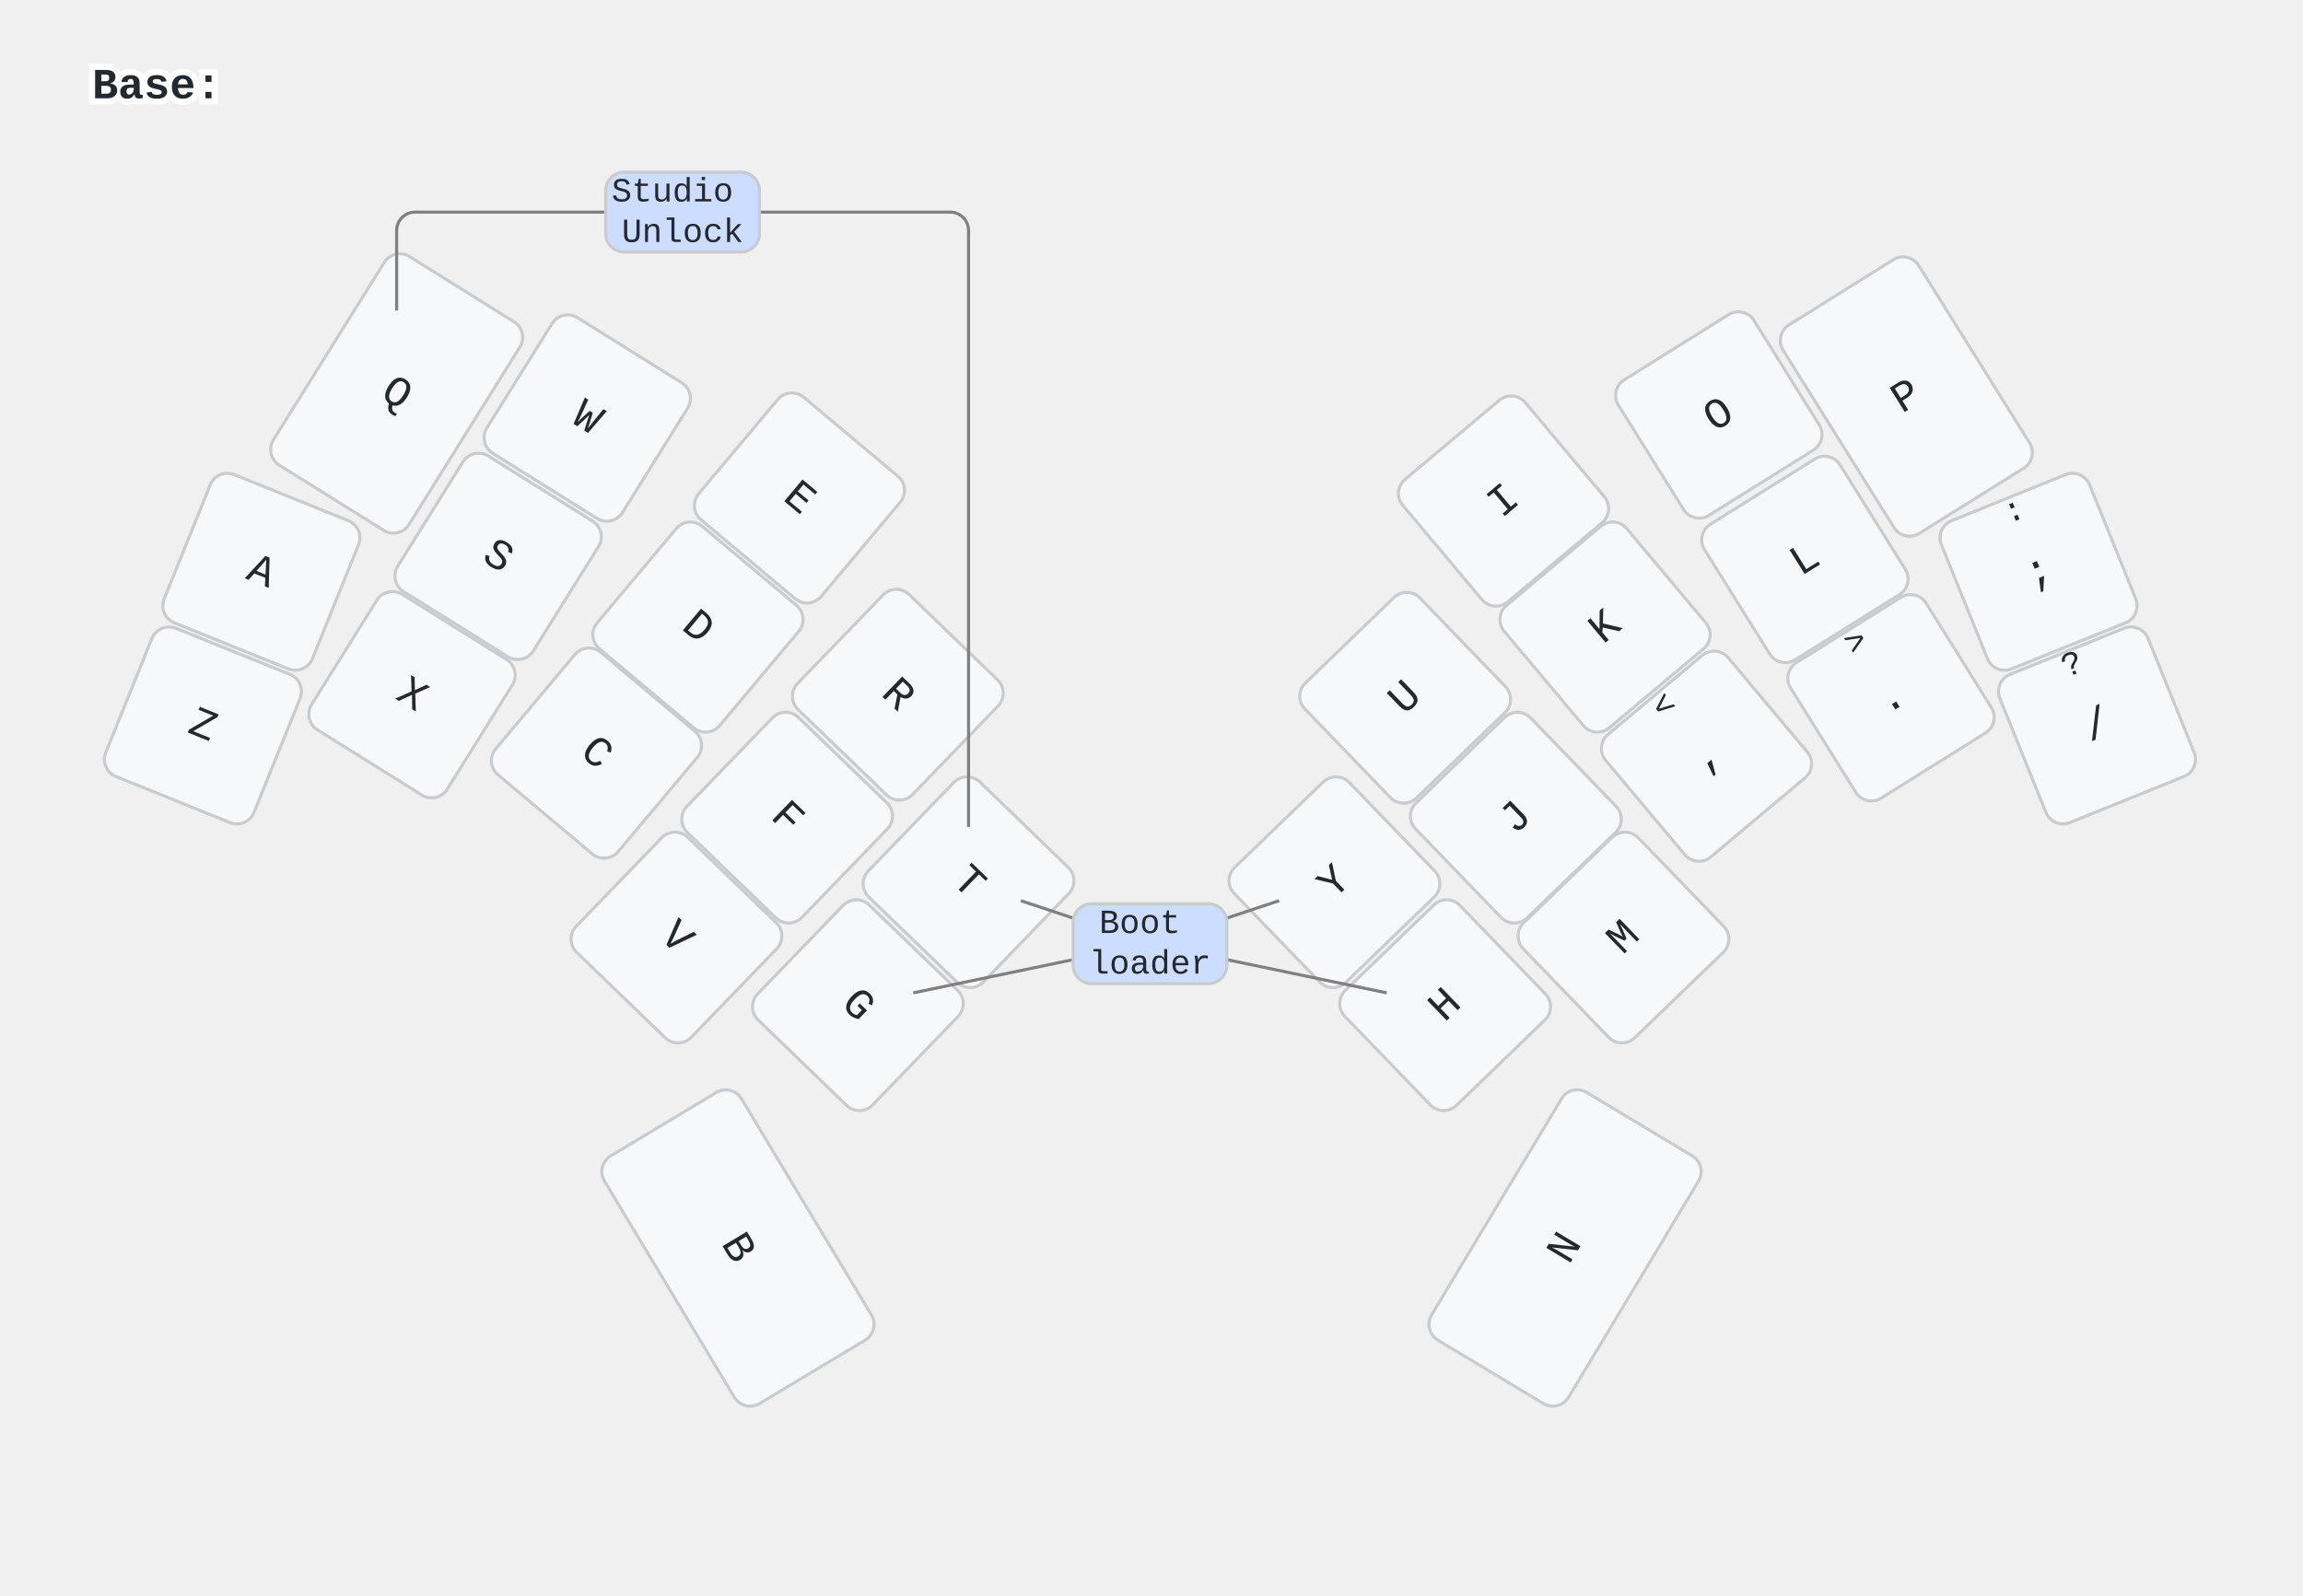
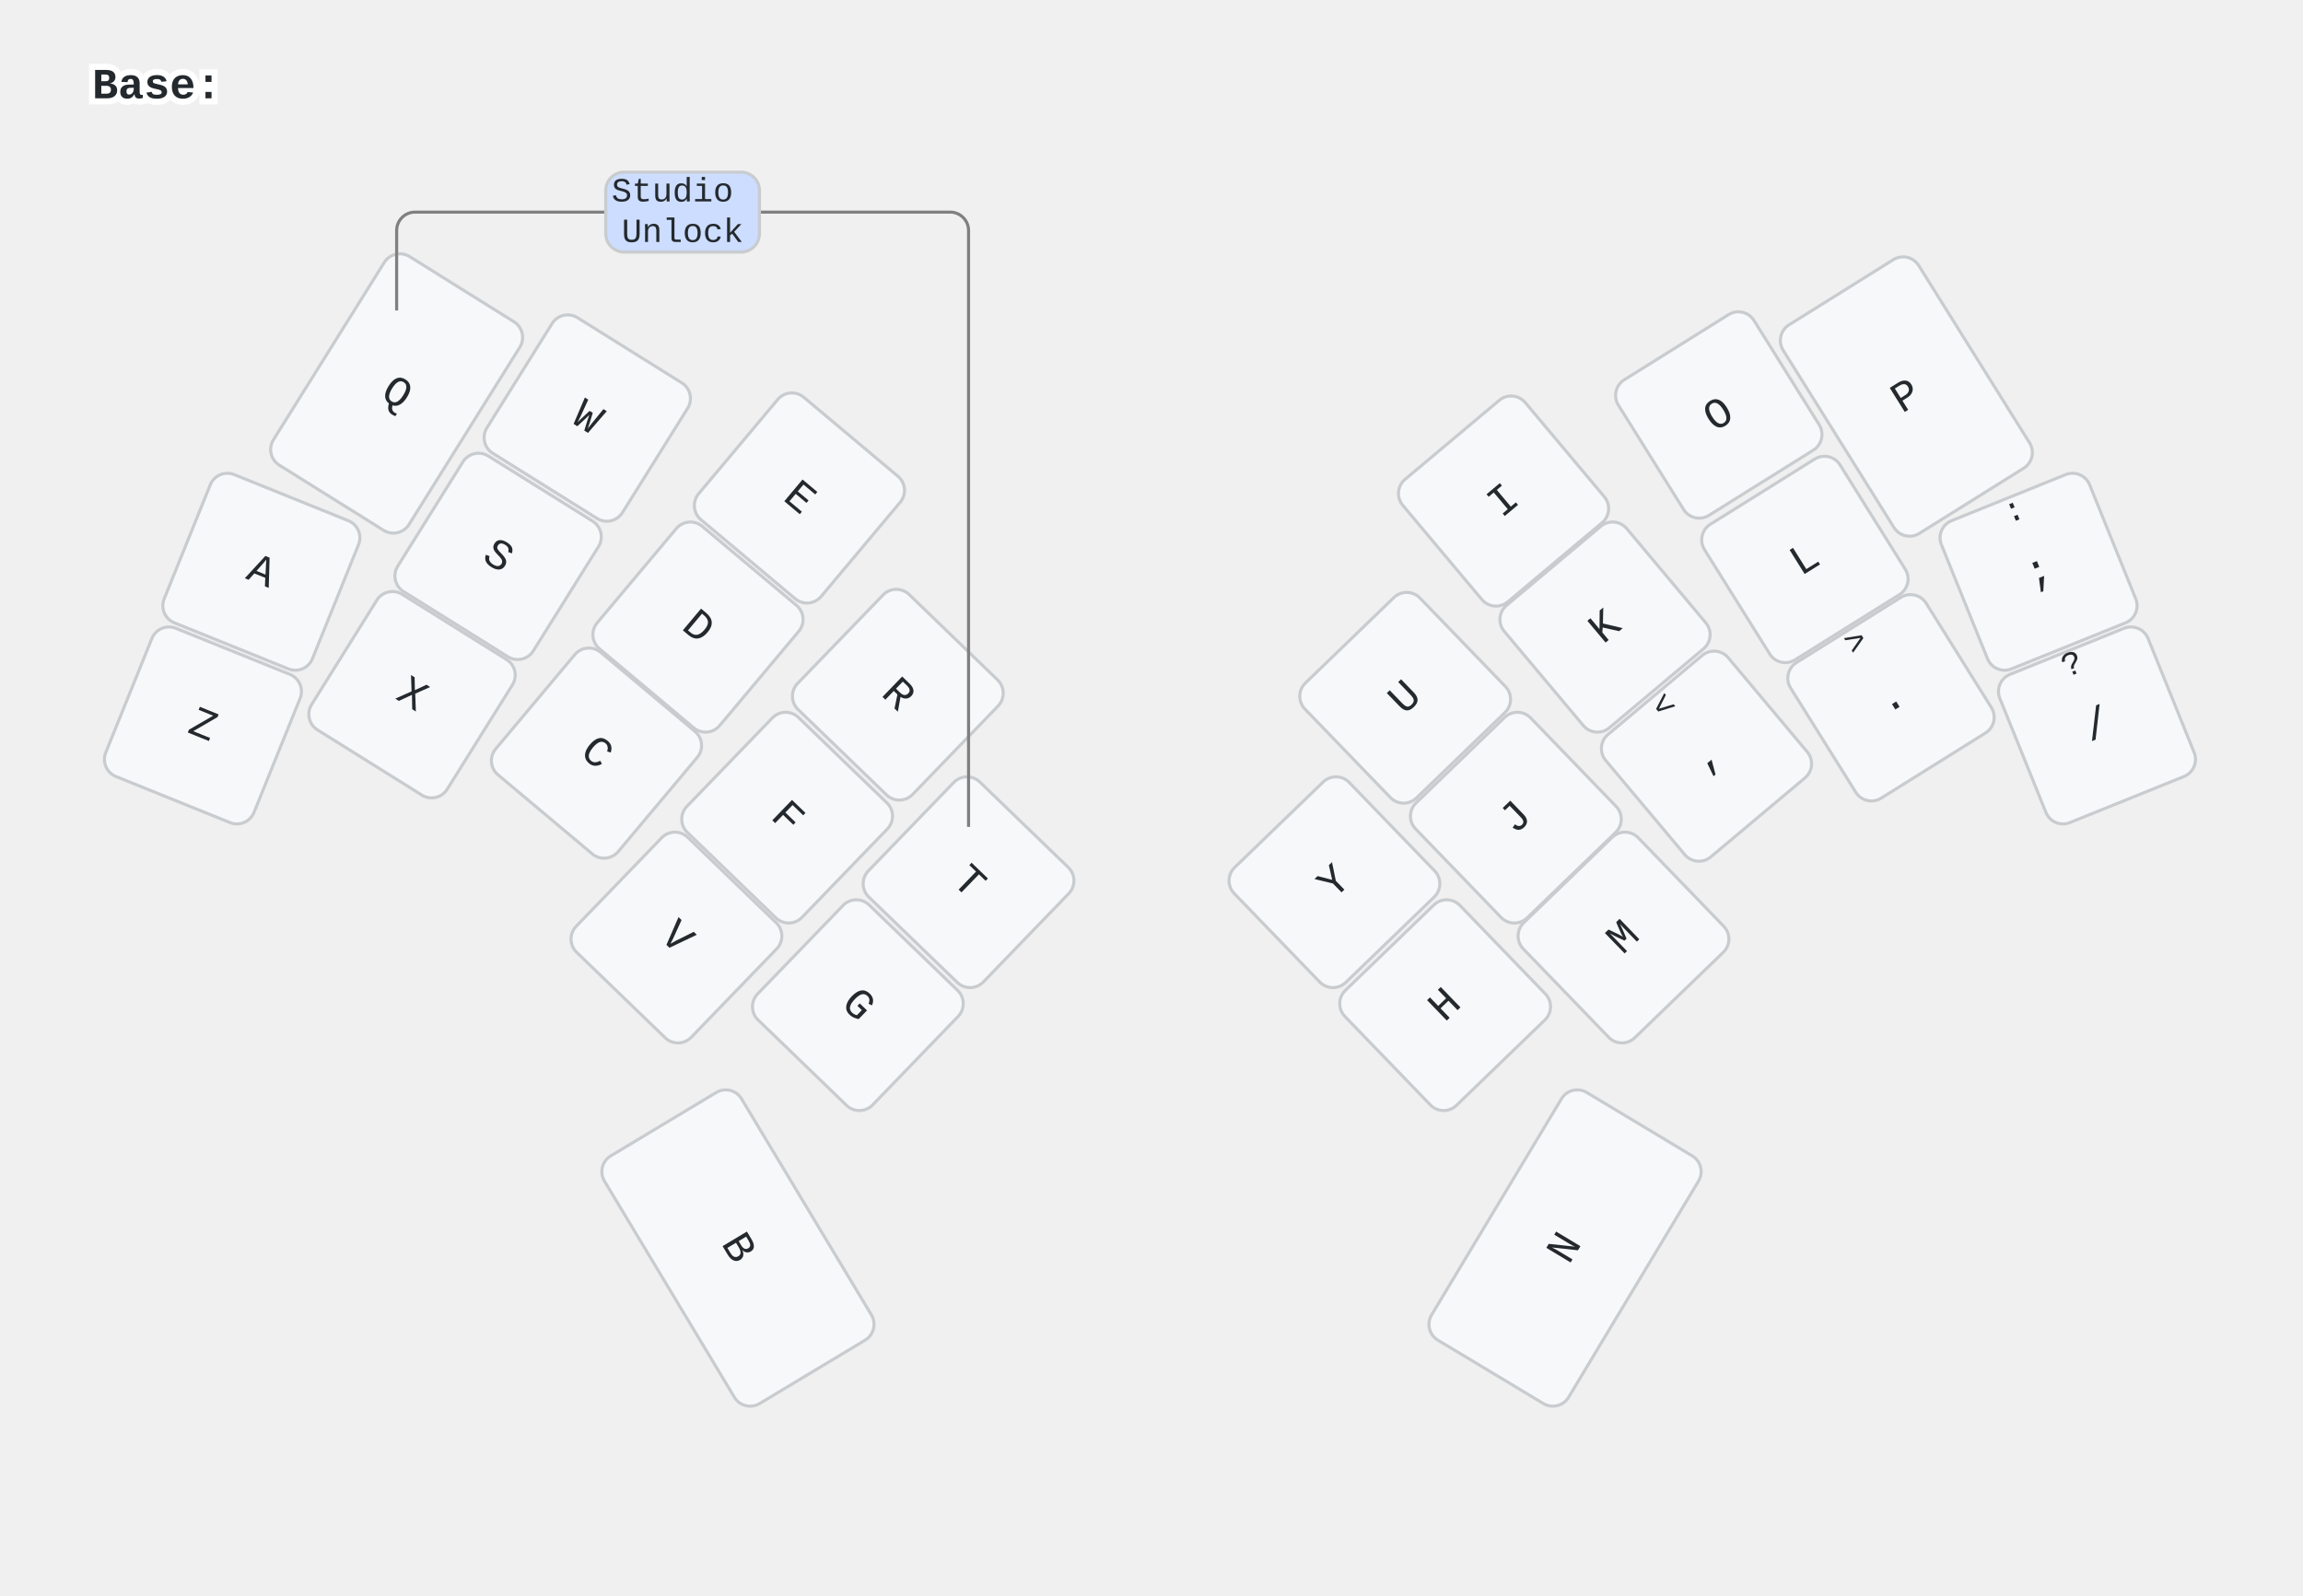
<svg xmlns="http://www.w3.org/2000/svg" width="749" height="519" viewBox="0 0 749 519" class="keymap">
  <style>/* inherit to force styles through use tags */
svg path {
    fill: inherit;
}

/* font and background color specifications */
svg.keymap {
    font-family: SFMono-Regular,Consolas,Liberation Mono,Menlo,monospace;
    font-size: 14px;
    font-kerning: normal;
    text-rendering: optimizeLegibility;
    fill: #24292e;
}

/* default key styling */
rect.key {
    fill: #f6f8fa;
}

rect.key, rect.combo {
    stroke: #c9cccf;
    stroke-width: 1;
}

/* default key side styling, only used is draw_key_sides is set */
rect.side {
    filter: brightness(90%);
}

/* color accent for combo boxes */
rect.combo, rect.combo-separate {
    fill: #cdf;
}

/* color accent for held keys */
rect.held, rect.combo.held {
    fill: #fdd;
}

/* color accent for ghost (optional) keys */
rect.ghost, rect.combo.ghost {
    stroke-dasharray: 4, 4;
    stroke-width: 2;
}

text {
    text-anchor: middle;
    dominant-baseline: middle;
}

/* styling for layer labels */
text.label {
    font-weight: bold;
    text-anchor: start;
    stroke: white;
    stroke-width: 4;
    paint-order: stroke;
}

/* styling for optional footer */
text.footer {
    text-anchor: end;
    dominant-baseline: auto;
    stroke: white;
    stroke-width: 4;
    paint-order: stroke;
}

/* styling for combo tap, and key non-tap label text */
text.combo, text.hold, text.shifted, text.left, text.right, text.tl, text.tr, text.bl, text.br {
    font-size: 11px;
}

text.hold, text.bl, text.br {
    text-anchor: middle;
    dominant-baseline: auto;
}

text.shifted, text.tl, text.tr {
    text-anchor: middle;
    dominant-baseline: hanging;
}

text.left, text.tl, text.bl {
    text-anchor: start;
}

text.right, text.tr, text.br {
    text-anchor: end;
}

text.layer-activator {
    text-decoration: underline;
}

/* styling for hold/shifted label text in combo box */
text.combo.hold, text.combo.shifted, text.combo.left, text.combo.right {
    font-size: 8px;
}

/* lighter symbol for transparent keys */
text.trans {
    fill: #7b7e81;
}

/* styling for combo dendrons */
path.combo {
    stroke-width: 1;
    stroke: gray;
    fill: none;
}

/* Start Tabler Icons Cleanup */
/* cannot use height/width with glyphs */
.icon-tabler &gt; path {
    fill: inherit;
    stroke: inherit;
    stroke-width: 2;
}
/* hide tabler's default box */
.icon-tabler &gt; path[stroke="none"][fill="none"] {
    visibility: hidden;
}
/* End Tabler Icons Cleanup */
</style>
  <g transform="translate(30, 0)" class="layer-Base">
    <text x="0" y="28" class="label" id="Base">Base:</text>
    <g transform="translate(0, 78)">
      <g transform="translate(99, 50) rotate(32.0)" class="key keypos-0">
        <rect rx="6" ry="6" x="-26" y="-40" width="52" height="80" class="key" />
        <text x="0" y="0" class="key tap">Q</text>
      </g>
      <g transform="translate(161, 58) rotate(32.0)" class="key keypos-1">
        <rect rx="6" ry="6" x="-26" y="-26" width="52" height="52" class="key" />
        <text x="0" y="0" class="key tap">W</text>
      </g>
      <g transform="translate(230, 84) rotate(40.0)" class="key keypos-2">
        <rect rx="6" ry="6" x="-26" y="-26" width="52" height="52" class="key" />
        <text x="0" y="0" class="key tap">E</text>
      </g>
      <g transform="translate(262, 148) rotate(44.0)" class="key keypos-3">
        <rect rx="6" ry="6" x="-26" y="-26" width="52" height="52" class="key" />
        <text x="0" y="0" class="key tap">R</text>
      </g>
      <g transform="translate(285, 209) rotate(44.0)" class="key keypos-4">
        <rect rx="6" ry="6" x="-26" y="-26" width="52" height="52" class="key" />
        <text x="0" y="0" class="key tap">T</text>
      </g>
      <g transform="translate(404, 209) rotate(-44.0)" class="key keypos-5">
        <rect rx="6" ry="6" x="-26" y="-26" width="52" height="52" class="key" />
        <text x="0" y="0" class="key tap">Y</text>
      </g>
      <g transform="translate(427, 149) rotate(-44.0)" class="key keypos-6">
        <rect rx="6" ry="6" x="-26" y="-26" width="52" height="52" class="key" />
        <text x="0" y="0" class="key tap">U</text>
      </g>
      <g transform="translate(459, 85) rotate(-40.0)" class="key keypos-7">
        <rect rx="6" ry="6" x="-26" y="-26" width="52" height="52" class="key" />
        <text x="0" y="0" class="key tap">I</text>
      </g>
      <g transform="translate(529, 57) rotate(-32.0)" class="key keypos-8">
        <rect rx="6" ry="6" x="-26" y="-26" width="52" height="52" class="key" />
        <text x="0" y="0" class="key tap">O</text>
      </g>
      <g transform="translate(590, 51) rotate(-32.0)" class="key keypos-9">
        <rect rx="6" ry="6" x="-26" y="-40" width="52" height="80" class="key" />
        <text x="0" y="0" class="key tap">P</text>
      </g>
      <g transform="translate(55, 108) rotate(22.0)" class="key keypos-10">
        <rect rx="6" ry="6" x="-26" y="-26" width="52" height="52" class="key" />
        <text x="0" y="0" class="key tap">A</text>
      </g>
      <g transform="translate(132, 103) rotate(32.0)" class="key keypos-11">
        <rect rx="6" ry="6" x="-26" y="-26" width="52" height="52" class="key" />
        <text x="0" y="0" class="key tap">S</text>
      </g>
      <g transform="translate(197, 126) rotate(40.0)" class="key keypos-12">
        <rect rx="6" ry="6" x="-26" y="-26" width="52" height="52" class="key" />
        <text x="0" y="0" class="key tap">D</text>
      </g>
      <g transform="translate(226, 188) rotate(44.0)" class="key keypos-13">
        <rect rx="6" ry="6" x="-26" y="-26" width="52" height="52" class="key" />
        <text x="0" y="0" class="key tap">F</text>
      </g>
      <g transform="translate(249, 249) rotate(44.0)" class="key keypos-14">
        <rect rx="6" ry="6" x="-26" y="-26" width="52" height="52" class="key" />
        <text x="0" y="0" class="key tap">G</text>
      </g>
      <g transform="translate(440, 249) rotate(-44.0)" class="key keypos-15">
        <rect rx="6" ry="6" x="-26" y="-26" width="52" height="52" class="key" />
        <text x="0" y="0" class="key tap">H</text>
      </g>
      <g transform="translate(463, 188) rotate(-44.0)" class="key keypos-16">
        <rect rx="6" ry="6" x="-26" y="-26" width="52" height="52" class="key" />
        <text x="0" y="0" class="key tap">J</text>
      </g>
      <g transform="translate(492, 126) rotate(-40.0)" class="key keypos-17">
        <rect rx="6" ry="6" x="-26" y="-26" width="52" height="52" class="key" />
        <text x="0" y="0" class="key tap">K</text>
      </g>
      <g transform="translate(557, 104) rotate(-32.0)" class="key keypos-18">
        <rect rx="6" ry="6" x="-26" y="-26" width="52" height="52" class="key" />
        <text x="0" y="0" class="key tap">L</text>
      </g>
      <g transform="translate(633, 108) rotate(-22.0)" class="key keypos-19">
        <rect rx="6" ry="6" x="-26" y="-26" width="52" height="52" class="key" />
        <text x="0" y="0" class="key tap">;</text>
        <text x="0" y="-24" class="key shifted">:</text>
      </g>
      <g transform="translate(36, 158) rotate(22.0)" class="key keypos-20">
        <rect rx="6" ry="6" x="-26" y="-26" width="52" height="52" class="key" />
        <text x="0" y="0" class="key tap">Z</text>
      </g>
      <g transform="translate(104, 148) rotate(32.0)" class="key keypos-21">
        <rect rx="6" ry="6" x="-26" y="-26" width="52" height="52" class="key" />
        <text x="0" y="0" class="key tap">X</text>
      </g>
      <g transform="translate(164, 167) rotate(40.0)" class="key keypos-22">
        <rect rx="6" ry="6" x="-26" y="-26" width="52" height="52" class="key" />
        <text x="0" y="0" class="key tap">C</text>
      </g>
      <g transform="translate(190, 227) rotate(44.0)" class="key keypos-23">
        <rect rx="6" ry="6" x="-26" y="-26" width="52" height="52" class="key" />
        <text x="0" y="0" class="key tap">V</text>
      </g>
      <g transform="translate(210, 328) rotate(59.0)" class="key keypos-24">
        <rect rx="6" ry="6" x="-47" y="-26" width="94" height="52" class="key" />
        <text x="0" y="0" class="key tap">B</text>
      </g>
      <g transform="translate(479, 328) rotate(-59.0)" class="key keypos-25">
        <rect rx="6" ry="6" x="-47" y="-26" width="94" height="52" class="key" />
        <text x="0" y="0" class="key tap">N</text>
      </g>
      <g transform="translate(498, 227) rotate(-44.0)" class="key keypos-26">
        <rect rx="6" ry="6" x="-26" y="-26" width="52" height="52" class="key" />
        <text x="0" y="0" class="key tap">M</text>
      </g>
      <g transform="translate(525, 168) rotate(-40.0)" class="key keypos-27">
        <rect rx="6" ry="6" x="-26" y="-26" width="52" height="52" class="key" />
        <text x="0" y="0" class="key tap">,</text>
        <text x="0" y="-24" class="key shifted">&lt;</text>
      </g>
      <g transform="translate(585, 149) rotate(-32.0)" class="key keypos-28">
        <rect rx="6" ry="6" x="-26" y="-26" width="52" height="52" class="key" />
        <text x="0" y="0" class="key tap">.</text>
        <text x="0" y="-24" class="key shifted">&gt;</text>
      </g>
      <g transform="translate(652, 158) rotate(-22.0)" class="key keypos-29">
        <rect rx="6" ry="6" x="-26" y="-26" width="52" height="52" class="key" />
        <text x="0" y="0" class="key tap">/</text>
        <text x="0" y="-24" class="key shifted">?</text>
      </g>
      <g class="combo combopos-0">
        <path d="M192,-9 h-87 a6.0,6.0 0 0 0 -6.0,6.0 v26" class="combo" />
        <path d="M192,-9 h87 a6.0,6.0 0 0 1 6.0,6.0 v194" class="combo" />
        <rect rx="6" ry="6" x="167" y="-22" width="50" height="26" class="combo" />
        <text x="192" y="-9" class="combo tap">
          <tspan x="192" dy="-0.6em">Studio</tspan>
          <tspan x="192" dy="1.2em">Unlock</tspan>
        </text>
      </g>
-       <g class="combo combopos-1">
-         <path d="M344,229 l-42,-14" class="combo" />
-         <path d="M344,229 l42,-14" class="combo" />
-         <path d="M344,229 l-77,16" class="combo" />
-         <path d="M344,229 l77,16" class="combo" />
-         <rect rx="6" ry="6" x="319" y="216" width="50" height="26" class="combo" />
-         <text x="344" y="229" class="combo tap">
-           <tspan x="344" dy="-0.6em">Boot</tspan>
-           <tspan x="344" dy="1.2em">loader</tspan>
-         </text>
-       </g>
    </g>
  </g>
</svg>
